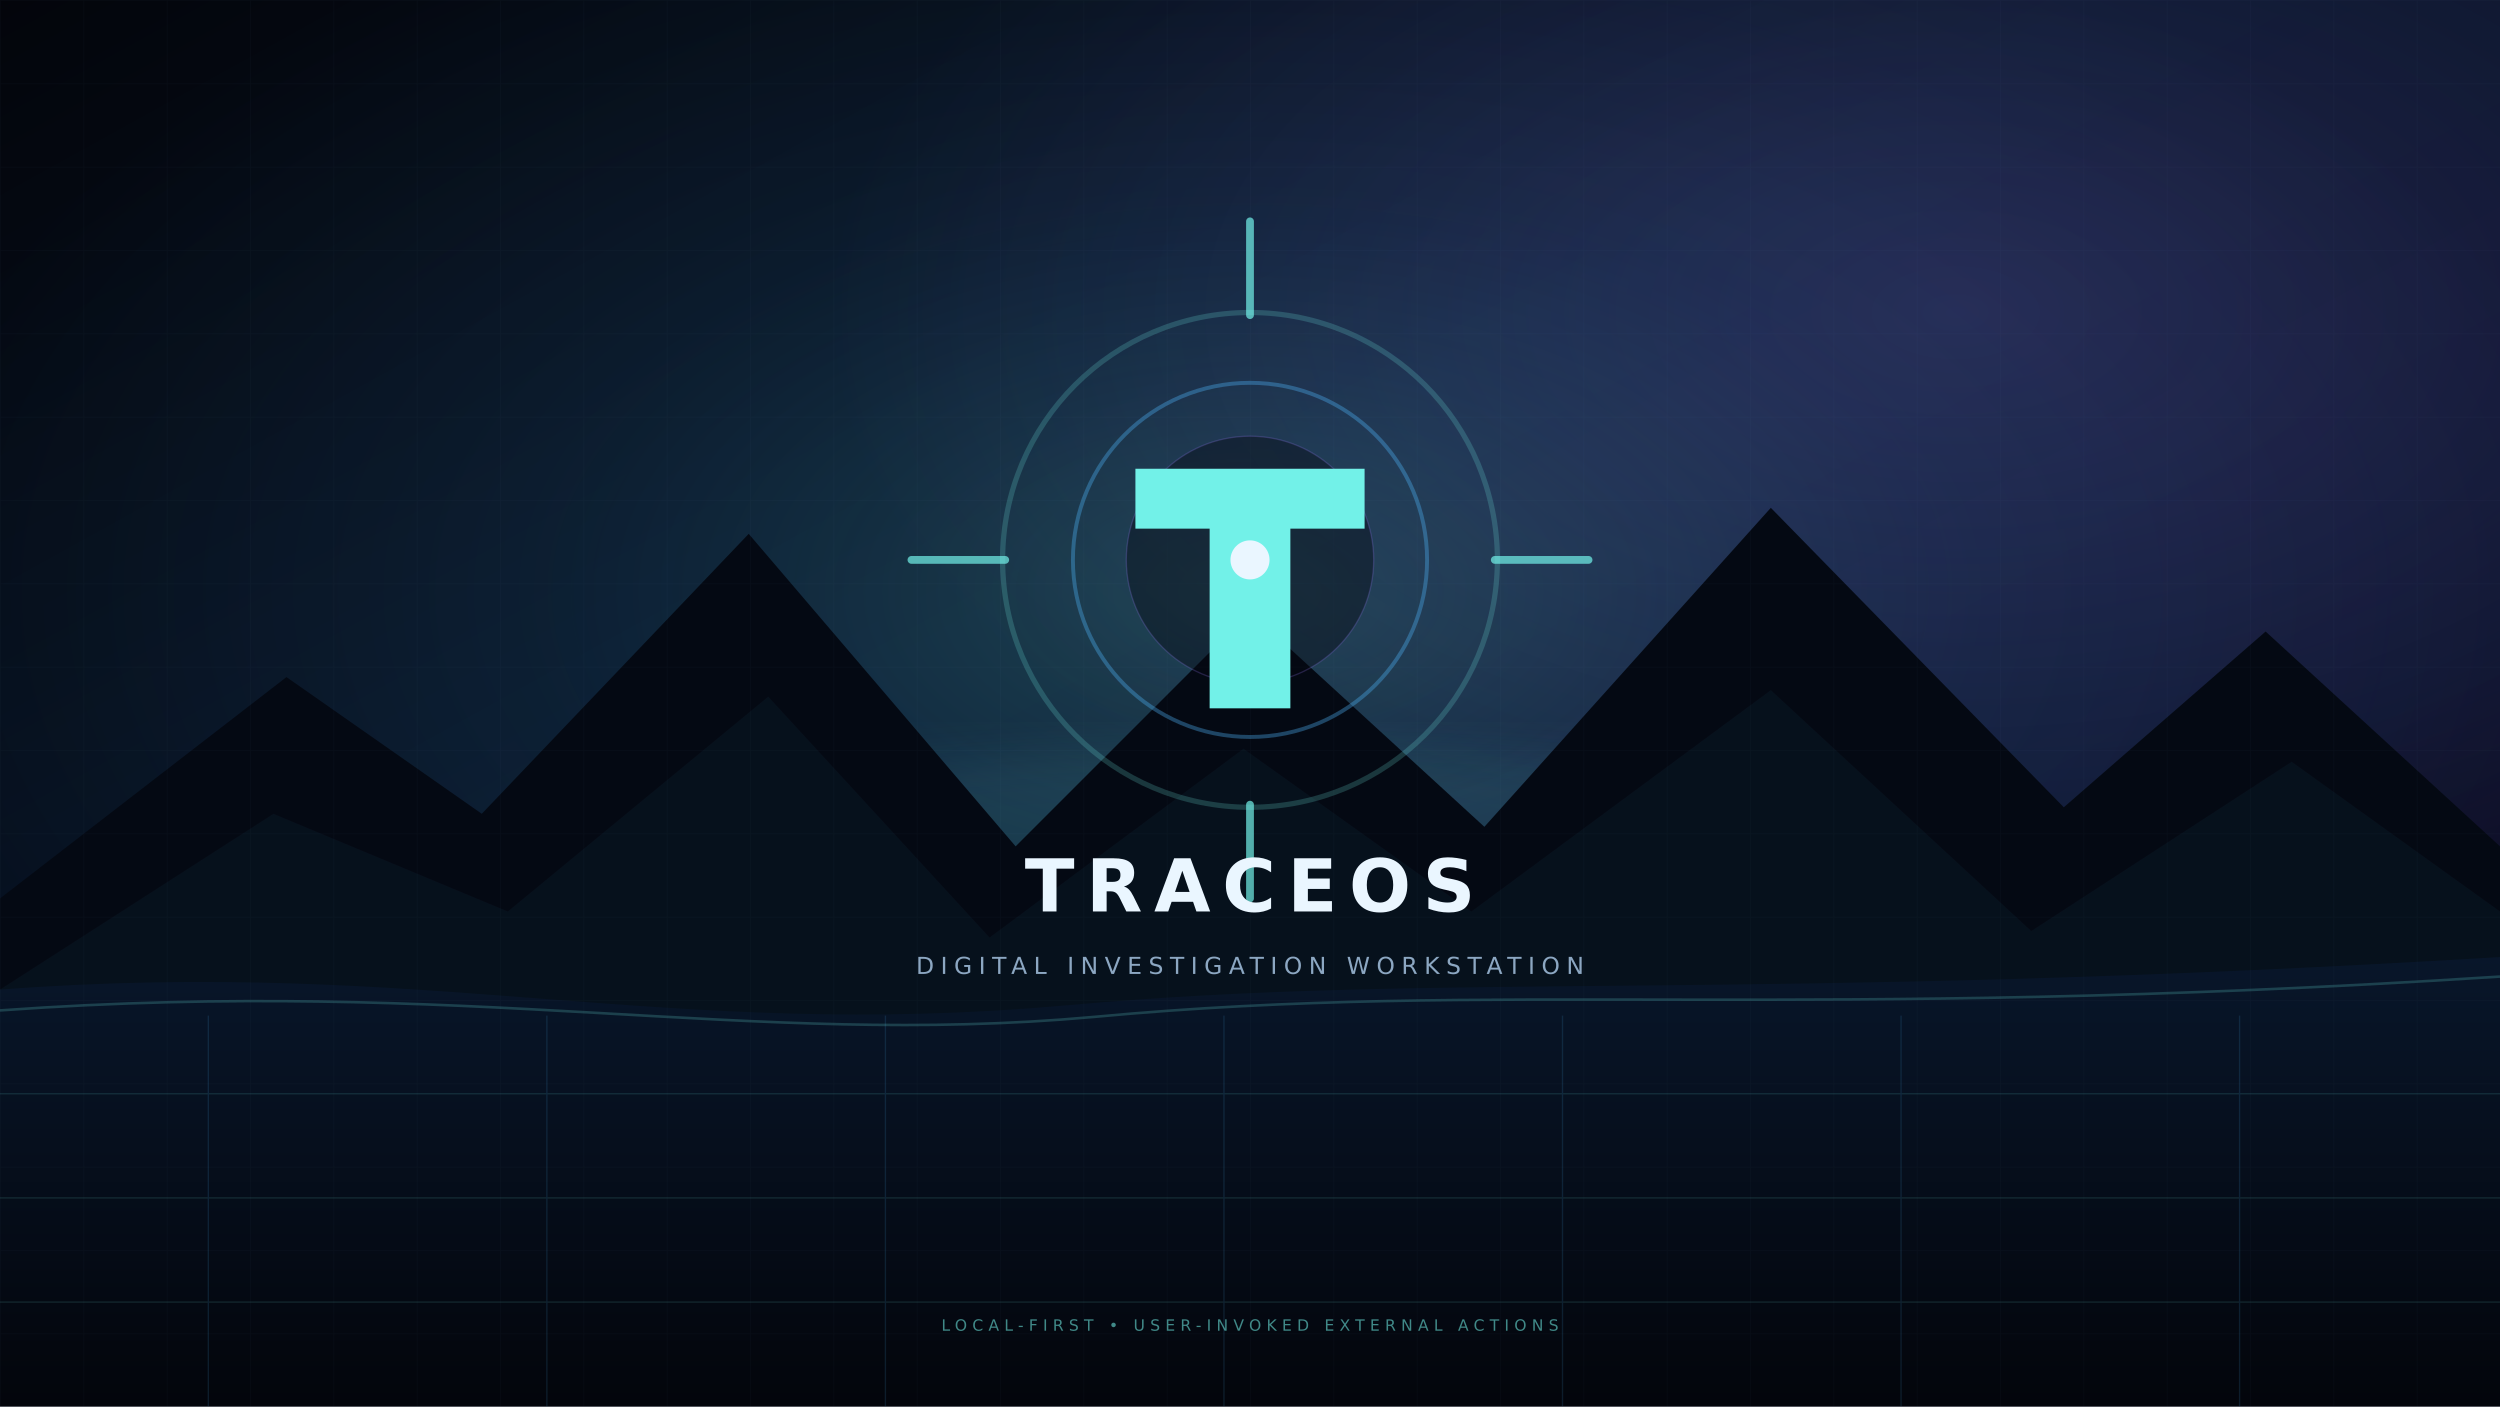
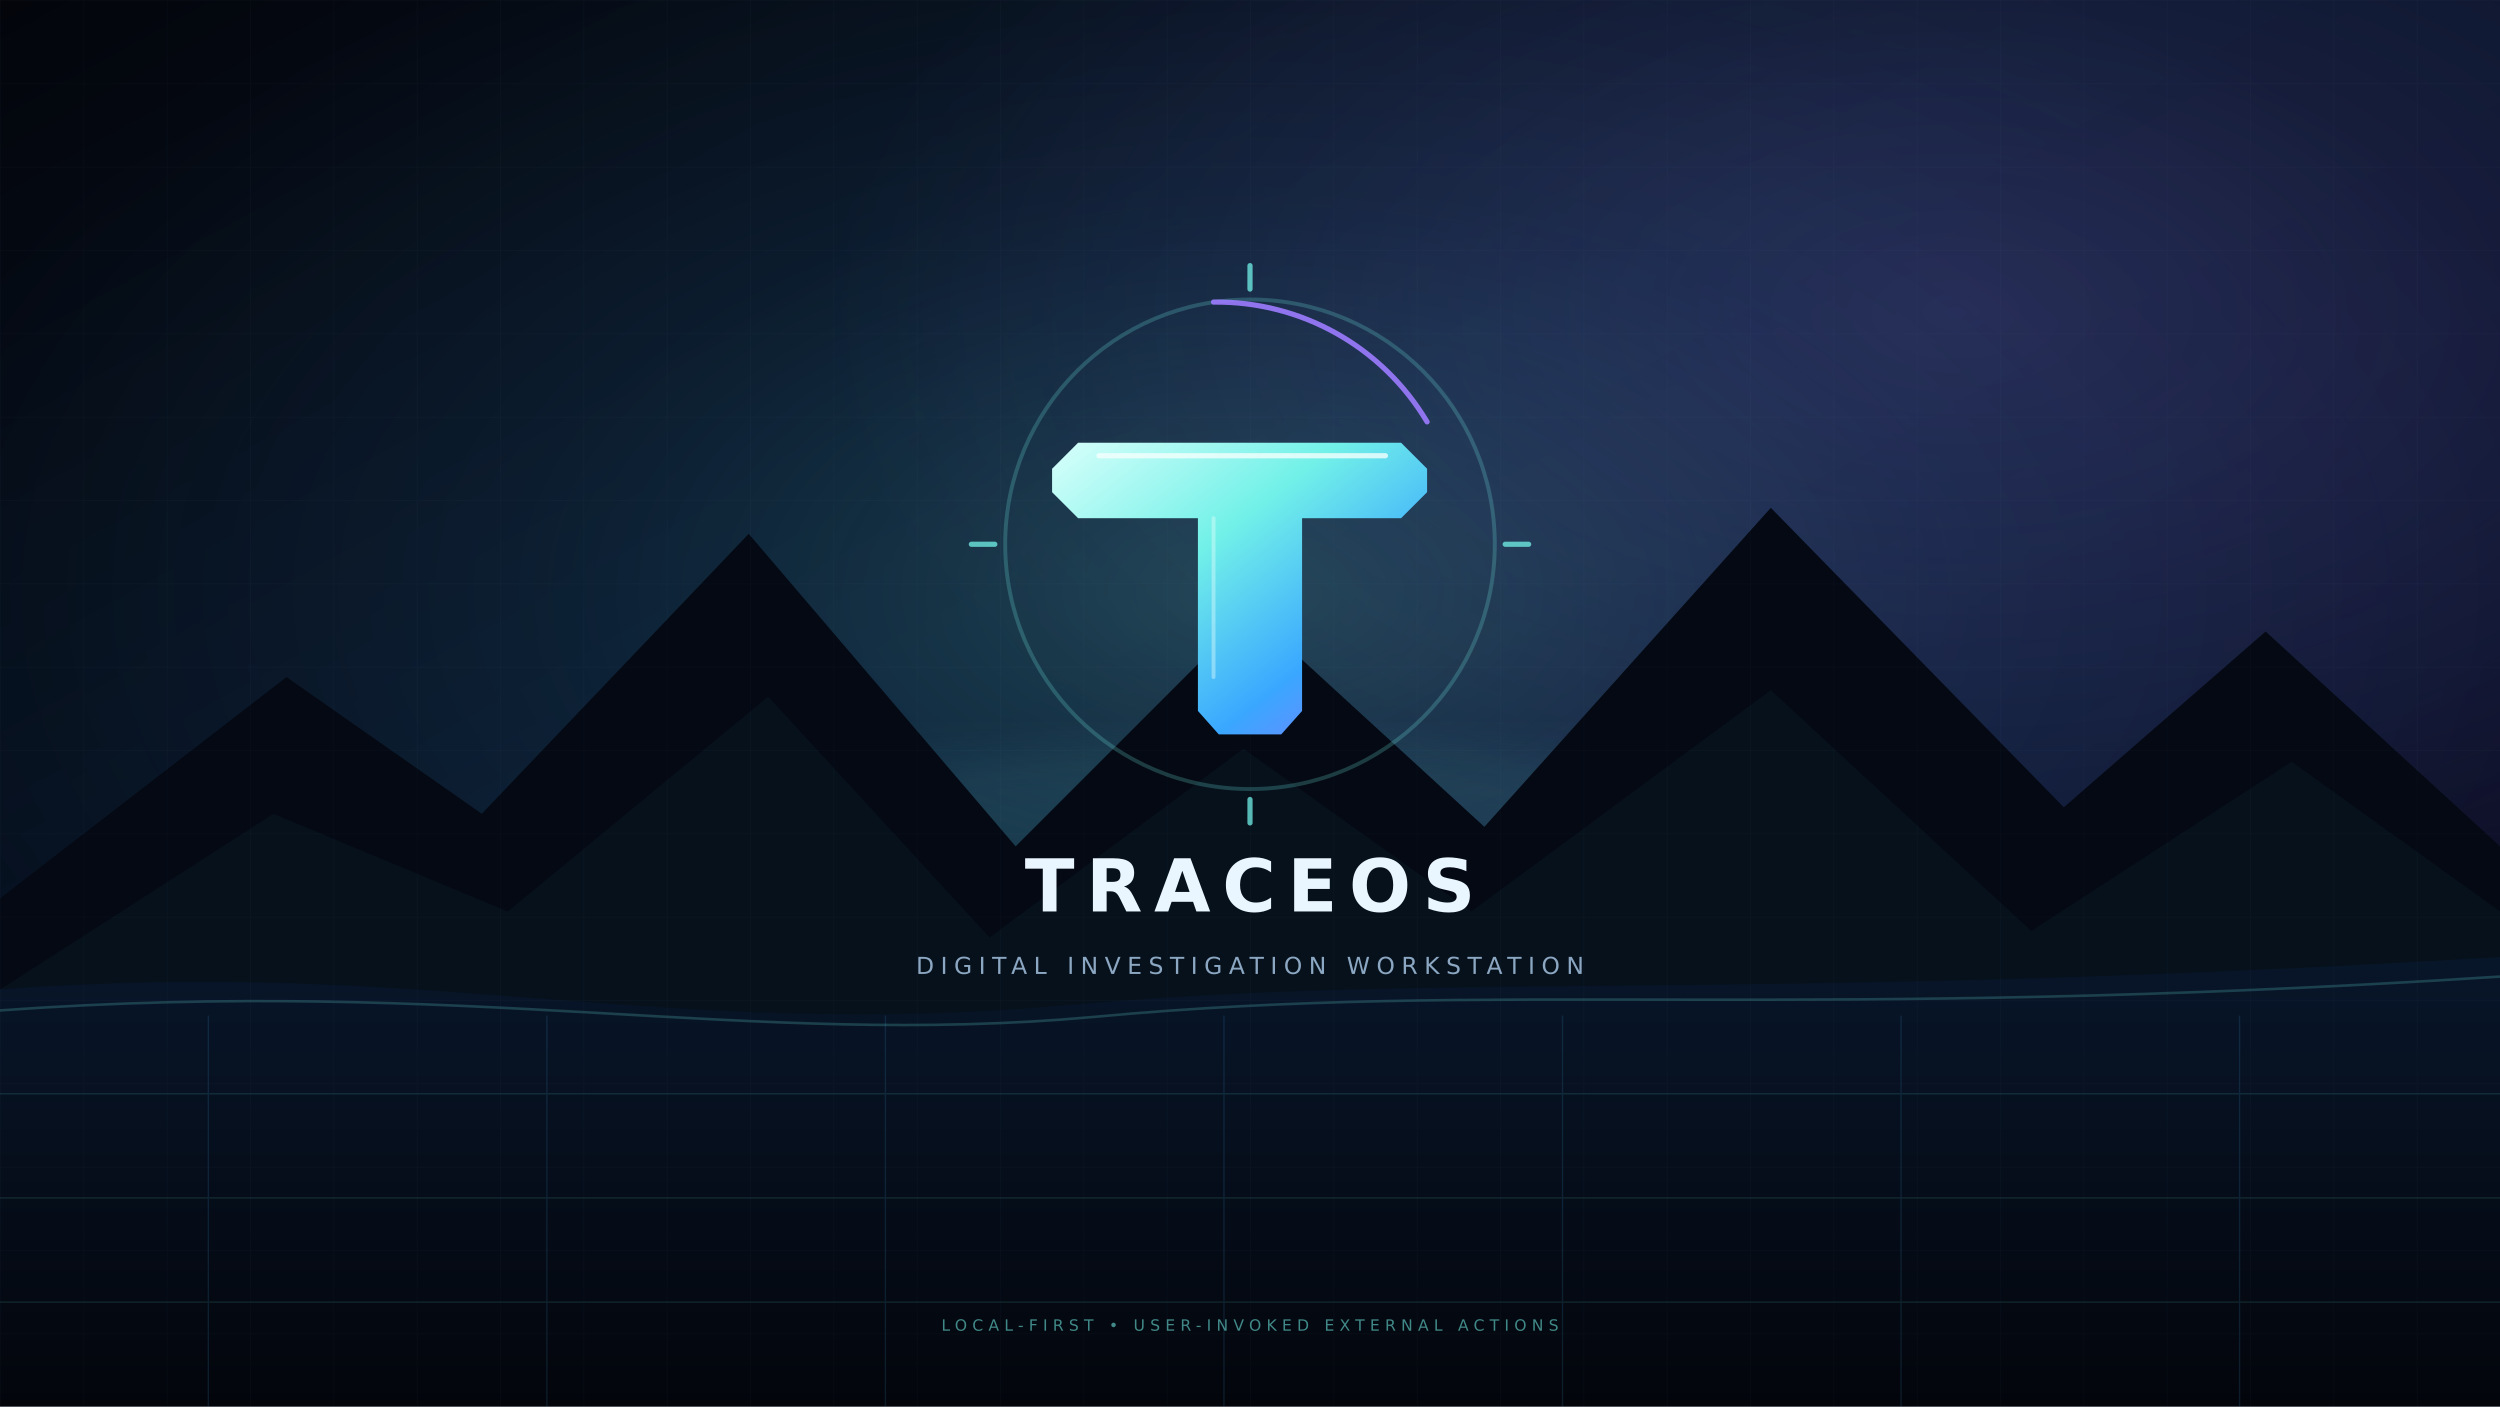
<svg xmlns="http://www.w3.org/2000/svg" width="1920" height="1080" viewBox="0 0 1920 1080">
  <defs>
    <linearGradient id="sky" x1="0" y1="0" x2="1" y2="1">
      <stop offset="0" stop-color="#03050b" />
      <stop offset=".42" stop-color="#071426" />
      <stop offset=".72" stop-color="#0a1027" />
      <stop offset="1" stop-color="#160822" />
    </linearGradient>
    <radialGradient id="cyanGlow" cx=".5" cy=".42" r=".55">
      <stop offset="0" stop-color="#72f1e8" stop-opacity=".22" />
      <stop offset=".52" stop-color="#50b8ff" stop-opacity=".08" />
      <stop offset="1" stop-color="#50b8ff" stop-opacity="0" />
    </radialGradient>
    <radialGradient id="purpleGlow" cx=".78" cy=".22" r=".45">
      <stop offset="0" stop-color="#9c7bff" stop-opacity=".18" />
      <stop offset="1" stop-color="#9c7bff" stop-opacity="0" />
    </radialGradient>
    <linearGradient id="water" x1="0" y1="0" x2="0" y2="1">
      <stop offset="0" stop-color="#08162a" />
      <stop offset="1" stop-color="#03050b" />
    </linearGradient>
    <pattern id="grid" width="64" height="64" patternUnits="userSpaceOnUse">
      <path d="M64 0H0V64" fill="none" stroke="#8bb6d8" stroke-opacity=".07" />
    </pattern>
    <filter id="soft">
      <feGaussianBlur stdDeviation="18" />
    </filter>
+     <linearGradient id="mark" x1="0" y1="0" x2="1" y2="1">
+       <stop offset="0" stop-color="#d9fffb" />
+       <stop offset=".38" stop-color="#72f1e8" />
+       <stop offset=".72" stop-color="#3aa7ff" />
+       <stop offset="1" stop-color="#8d74ff" />
+     </linearGradient>
  </defs>
  <rect width="1920" height="1080" fill="url(#sky)" />
  <rect width="1920" height="1080" fill="url(#cyanGlow)" />
  <rect width="1920" height="1080" fill="url(#purpleGlow)" />
  <ellipse cx="970" cy="675" rx="580" ry="100" fill="#72f1e8" opacity=".09" filter="url(#soft)" />
  <path d="M0 690 L220 520 L370 625 L575 410 L780 650 L960 470 L1140 635 L1360 390 L1585 620 L1740 485 L1920 650 L1920 1080 L0 1080Z" fill="#040913" />
  <path d="M0 760 L210 625 L390 700 L590 535 L760 720 L955 575 L1130 700 L1360 530 L1560 715 L1760 585 L1920 700 L1920 1080 L0 1080Z" fill="#07111d" opacity=".92" />
  <path d="M0 760 C330 735 510 800 820 772 C1110 746 1340 770 1920 735 L1920 1080 L0 1080Z" fill="url(#water)" />
  <path d="M0 776 C360 750 575 805 840 781 C1150 752 1380 785 1920 750" fill="none" stroke="#72f1e8" stroke-opacity=".20" stroke-width="2" />
  <g opacity=".13">
    <path d="M0 840H1920M0 920H1920M0 1000H1920" stroke="#72f1e8" />
    <path d="M160 780V1080M420 780V1080M680 780V1080M940 780V1080M1200 780V1080M1460 780V1080M1720 780V1080" stroke="#50b8ff" />
  </g>
  <rect width="1920" height="1080" fill="url(#grid)" opacity=".45" />
-   <g transform="translate(960 430)">
-     <circle r="190" fill="none" stroke="#72f1e8" stroke-width="4" opacity=".20" />
-     <circle r="136" fill="none" stroke="#50b8ff" stroke-width="3" opacity=".34" />
-     <circle r="95" fill="#050811" fill-opacity=".42" stroke="#9c7bff" stroke-opacity=".22" />
-     <path d="M-88-70H88v46H31v138h-62V-24h-57z" fill="#72f1e8" />
-     <path d="M0-260V-188M0 188V260M-260 0H-188M188 0H260" stroke="#72f1e8" stroke-width="6" stroke-linecap="round" opacity=".70" />
-     <circle cx="0" cy="0" r="15" fill="#eaf6ff" />
+   <g transform="translate(960 418)">
+     <circle r="188" fill="none" stroke="#72f1e8" stroke-width="3" opacity=".22" />
+     <path d="M-28 -186a188 188 0 0 1 164 92" fill="none" stroke="#9c7bff" stroke-width="4" stroke-linecap="round" opacity=".9" />
+     <path d="M0 -214v18M0 196v18M-214 0h18M196 0h18" stroke="#72f1e8" stroke-width="4" stroke-linecap="round" opacity=".75" />
+     <path d="M-132 -78H116l20 20v18l-20 20H40v148l-16 18H-24l-16-18V-20H-132l-20-20v-18z" fill="url(#mark)" />
+     <path d="M-116 -68H104" stroke="#f4fffd" stroke-width="4" stroke-linecap="round" opacity=".8" />
+     <path d="M-28 -20v122" stroke="#e9fffc" stroke-width="3" stroke-linecap="round" opacity=".4" />
  </g>
  <text x="960" y="700" fill="#eaf6ff" text-anchor="middle" font-family="DejaVu Sans, sans-serif" font-size="56" font-weight="700" letter-spacing="9">TRACEOS</text>
  <text x="960" y="748" fill="#8ca7c2" text-anchor="middle" font-family="DejaVu Sans, sans-serif" font-size="18" letter-spacing="5">DIGITAL INVESTIGATION WORKSTATION</text>
  <text x="960" y="1022" fill="#72f1e8" fill-opacity=".55" text-anchor="middle" font-family="DejaVu Sans, sans-serif" font-size="12" letter-spacing="4">LOCAL-FIRST  •  USER-INVOKED EXTERNAL ACTIONS</text>
</svg>
